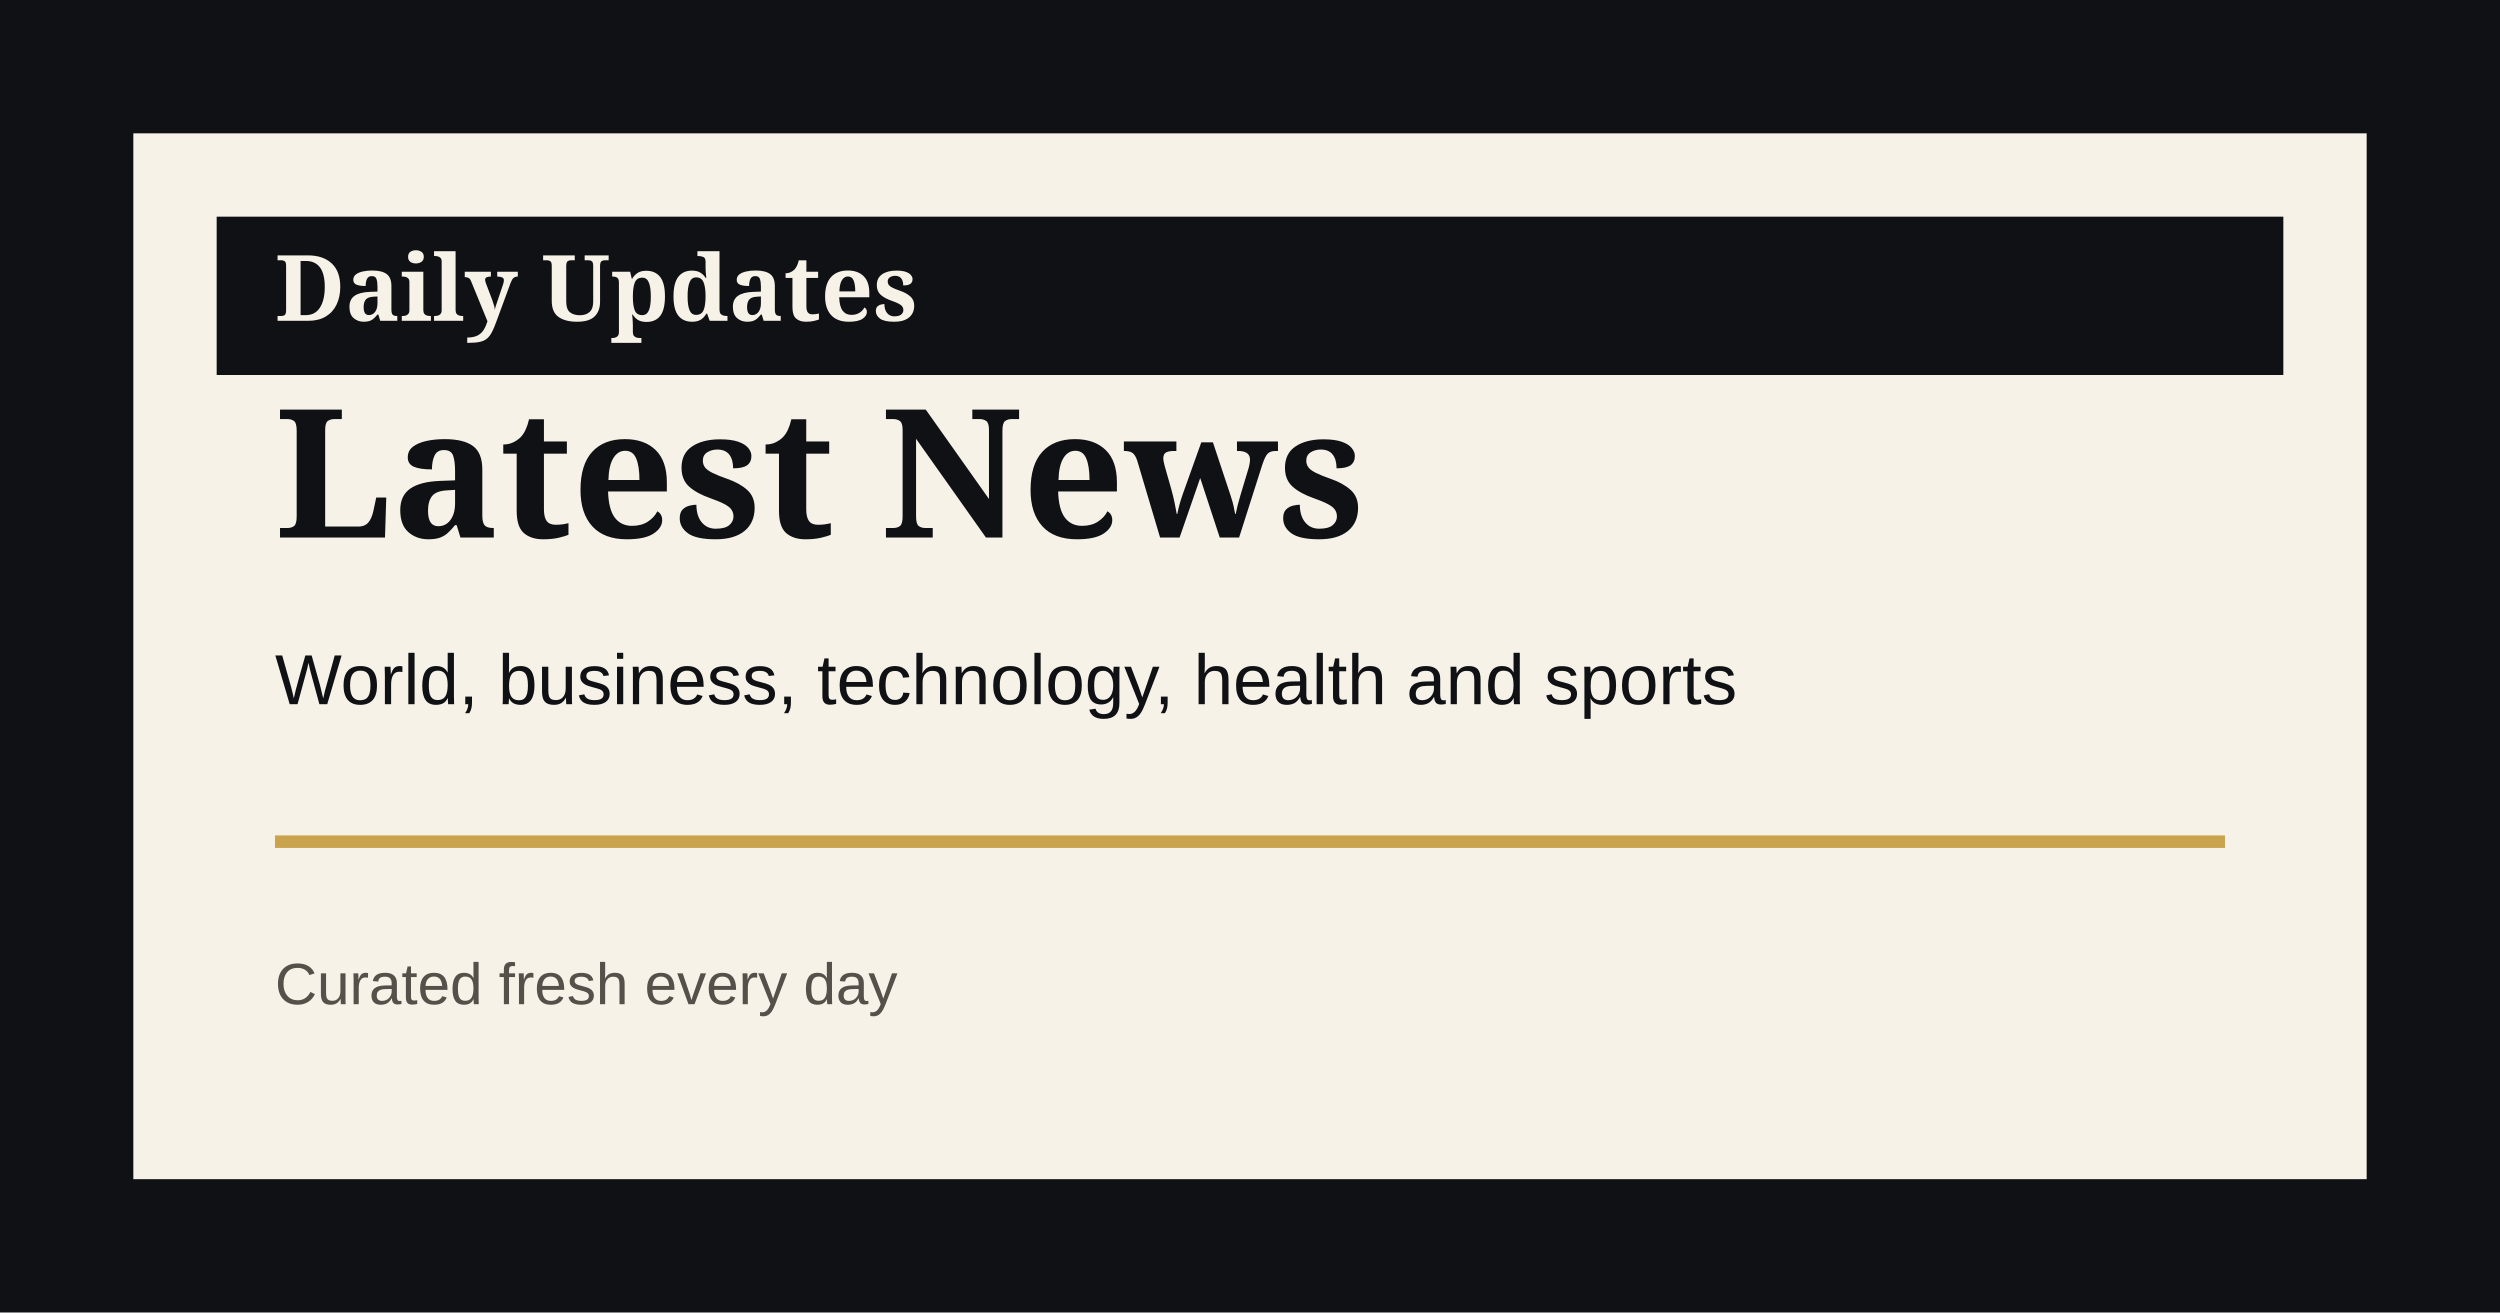
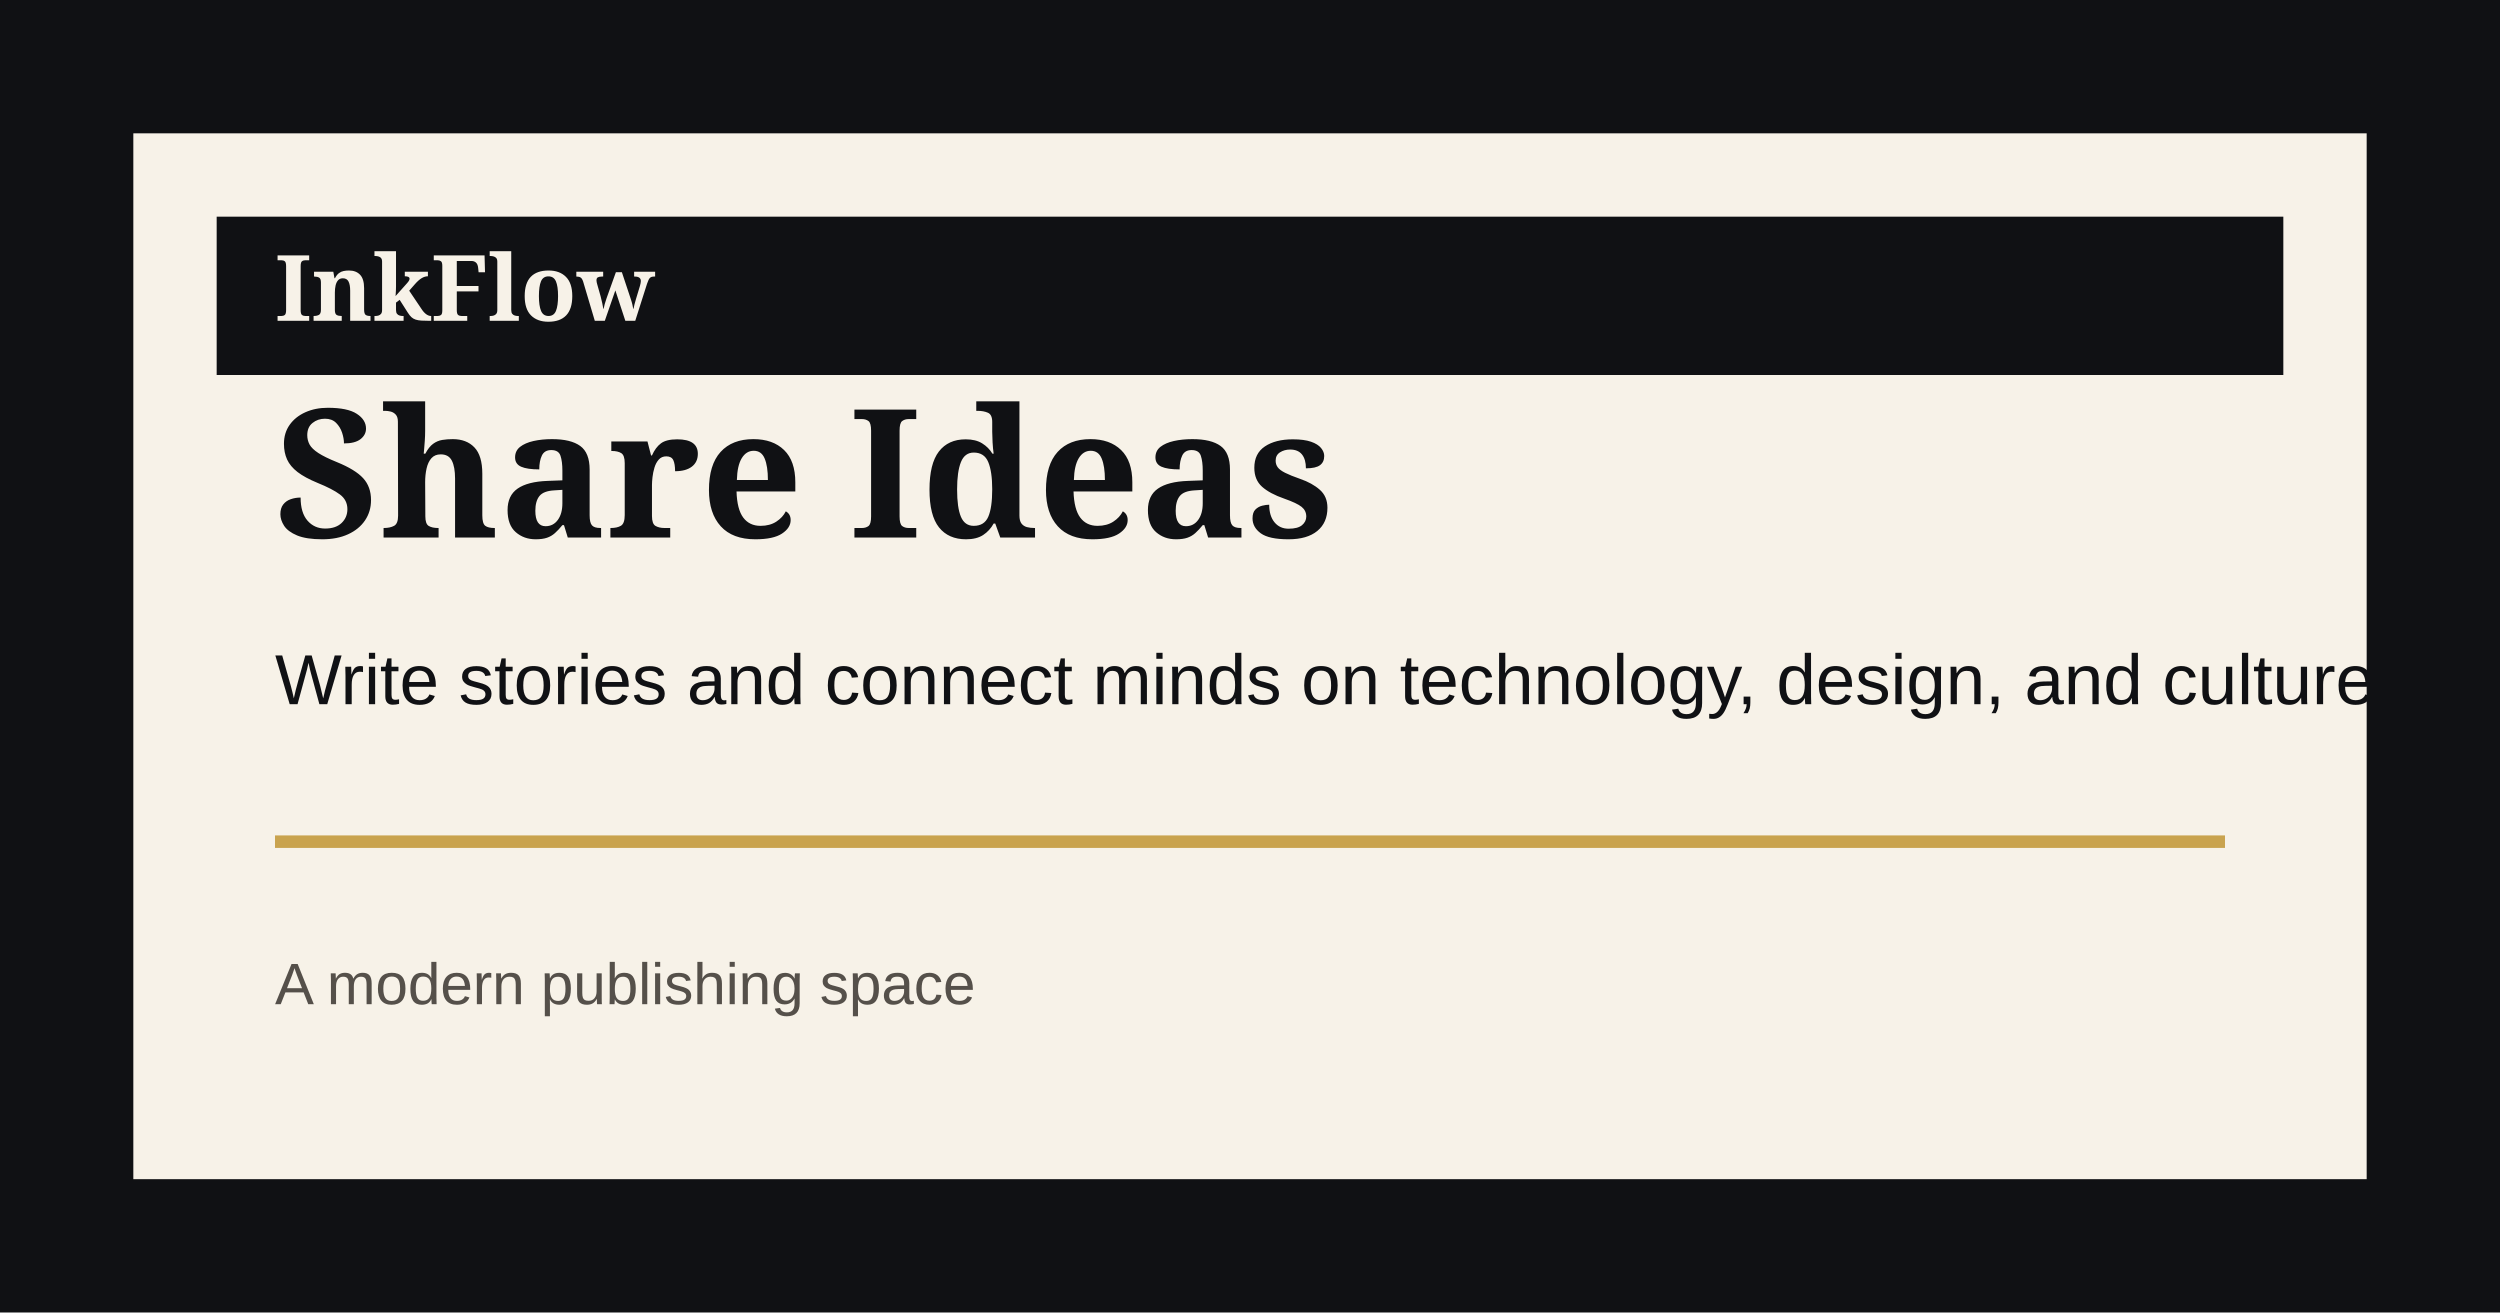
<svg xmlns="http://www.w3.org/2000/svg" width="1200" height="630" viewBox="0 0 1200 630" role="img" aria-labelledby="title desc">
  <rect width="1200" height="630" fill="#101114" />
  <rect x="64" y="64" width="1072" height="502" fill="#f7f2e8" />
  <rect x="104" y="104" width="992" height="76" fill="#101114" />
-   <text x="132" y="154" fill="#f7f2e8" font-family="Georgia, serif" font-size="44" font-weight="700">Daily Updates</text>
-   <text x="132" y="258" fill="#101114" font-family="Georgia, serif" font-size="86" font-weight="700">Latest News</text>
-   <text x="132" y="338" fill="#101114" font-family="Arial, sans-serif" font-size="34">World, business, technology, health and sports</text>
+   <text x="132" y="154" fill="#f7f2e8" font-family="Georgia, serif" font-size="44" font-weight="700">InkFlow</text>
+   <text x="132" y="258" fill="#101114" font-family="Georgia, serif" font-size="86" font-weight="700">Share Ideas</text>
+   <text x="132" y="338" fill="#101114" font-family="Arial, sans-serif" font-size="34">Write stories and connect minds on technology, design, and culture.</text>
  <line x1="132" y1="404" x2="1068" y2="404" stroke="#c9a34e" stroke-width="6" />
-   <text x="132" y="482" fill="#55504a" font-family="Arial, sans-serif" font-size="28">Curated fresh every day</text>
+   <text x="132" y="482" fill="#55504a" font-family="Arial, sans-serif" font-size="28">A modern publishing space</text>
</svg>
